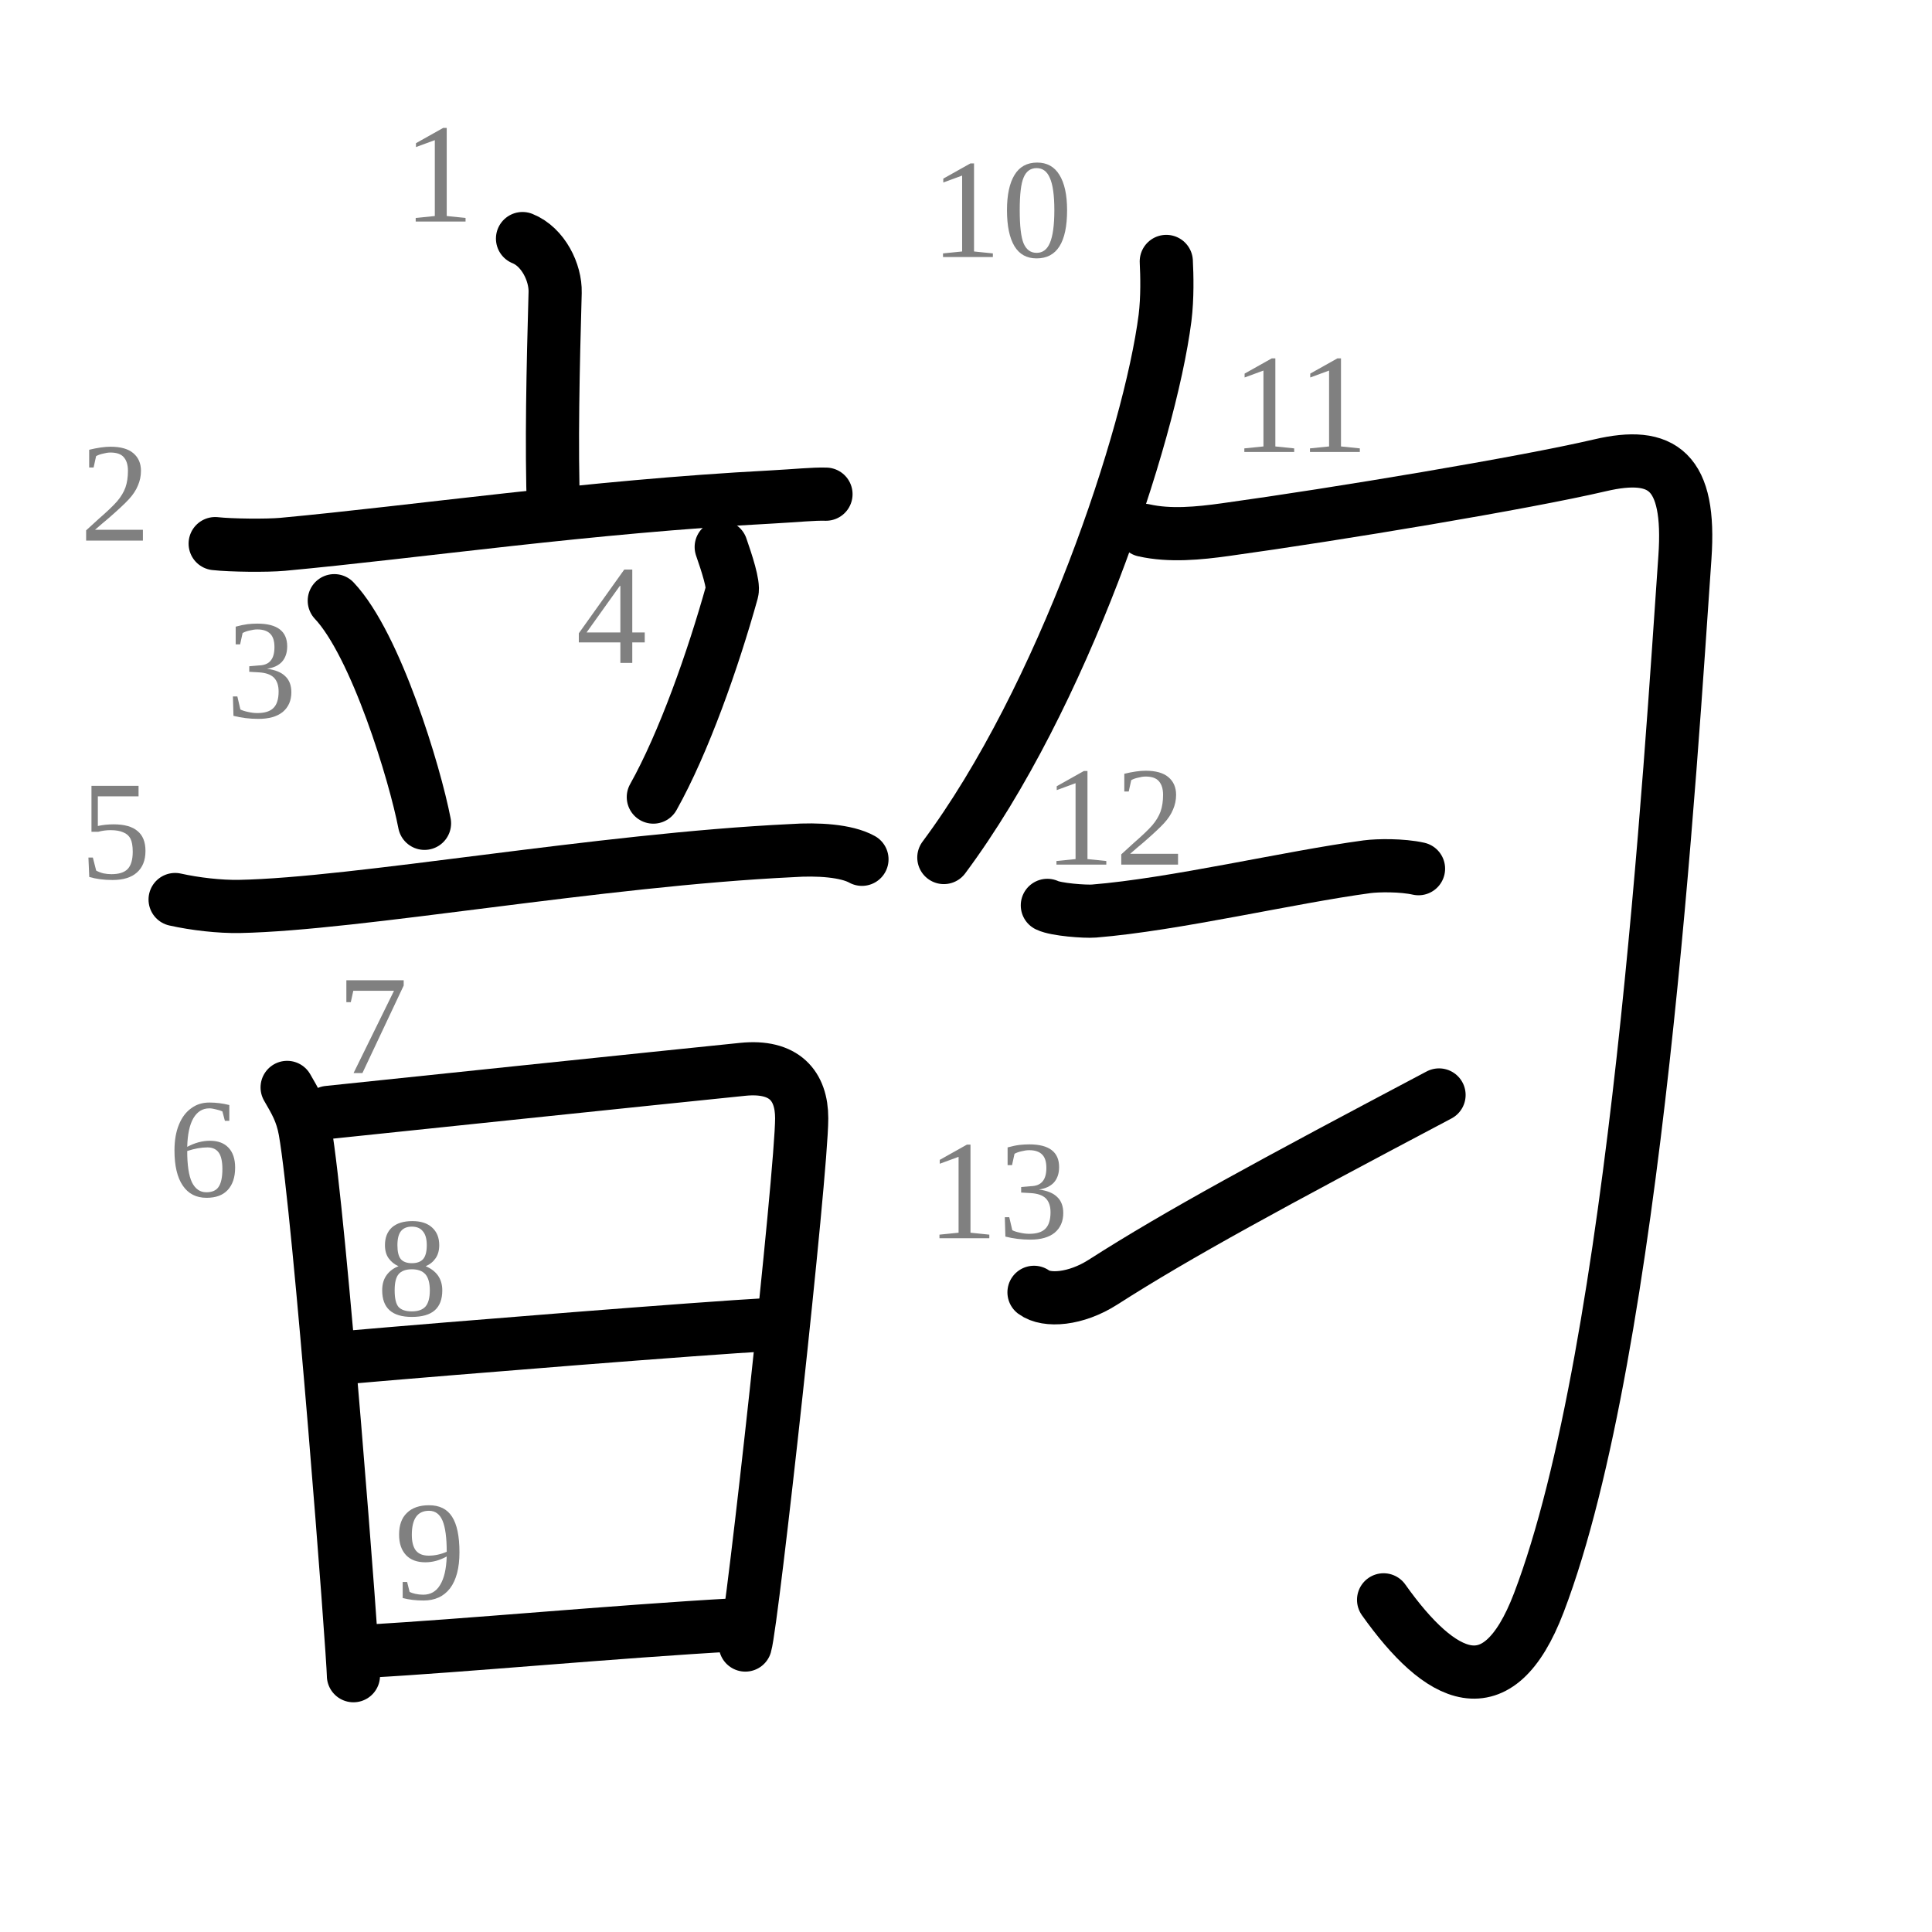
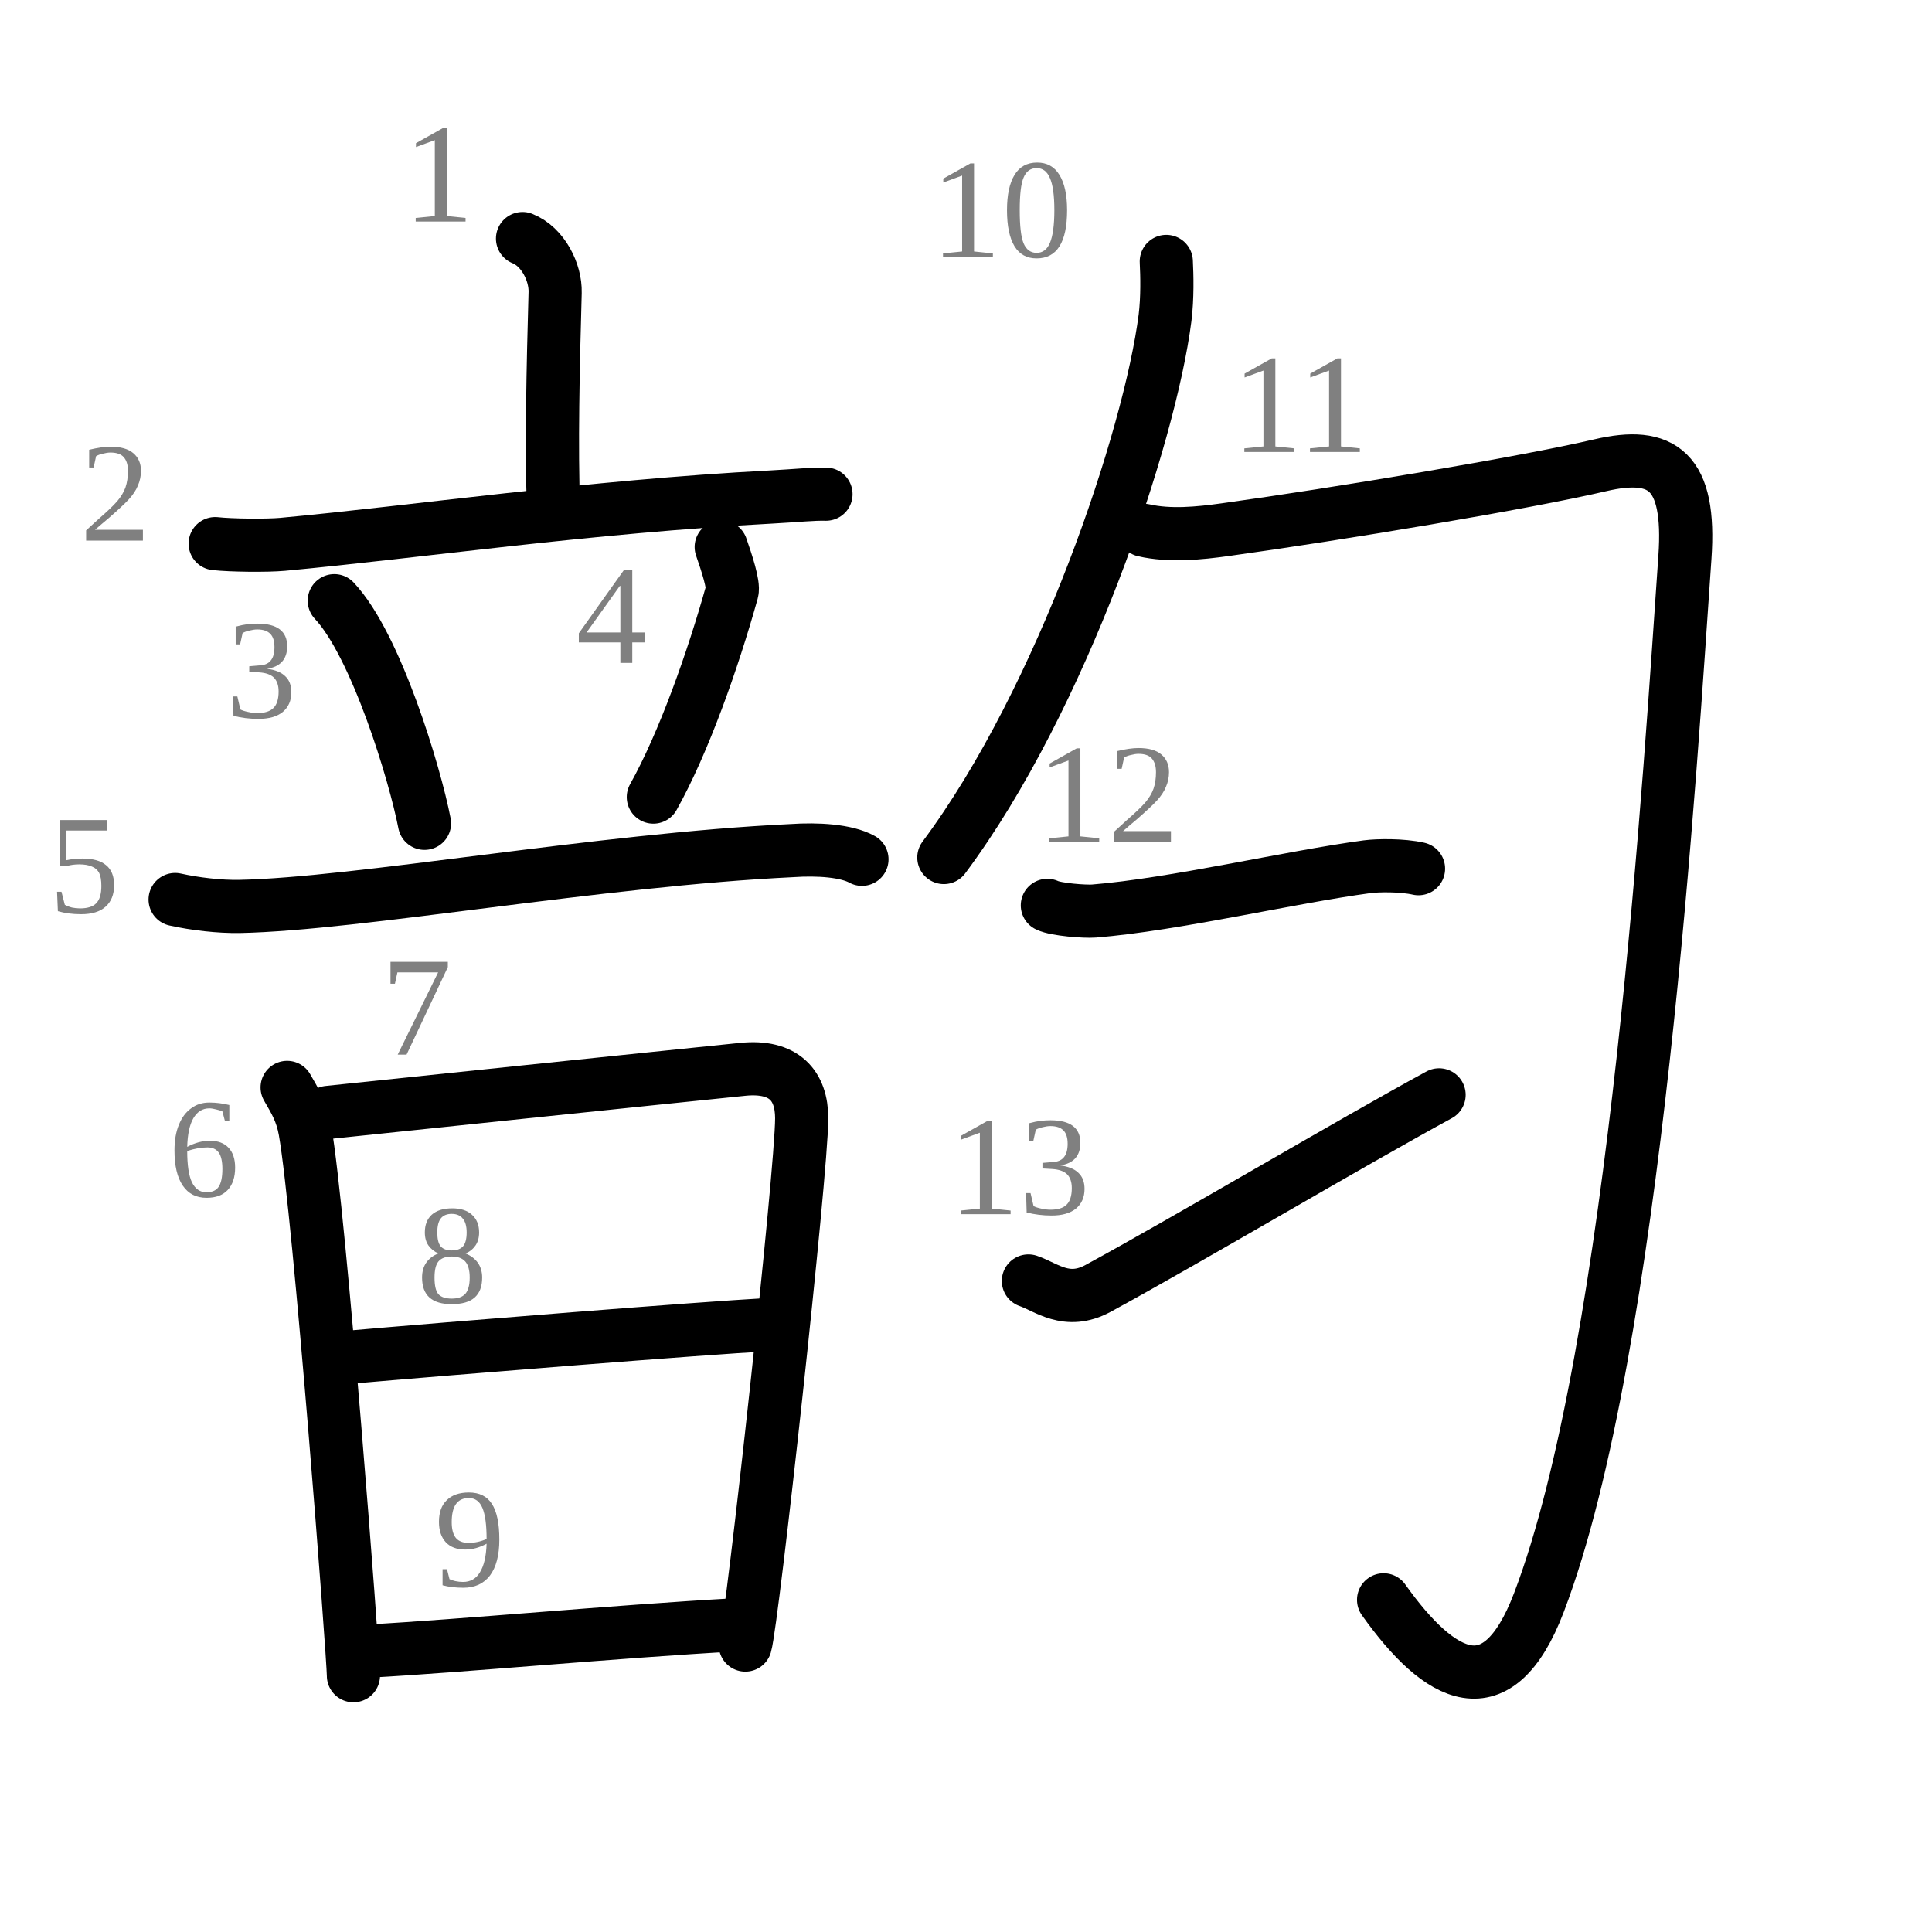
<svg xmlns="http://www.w3.org/2000/svg" xmlns:ns1="http://kanjivg.tagaini.net" width="109" height="109" viewBox="0 0 109 109">
  <g id="kvg:StrokePaths_097f5" style="fill:none;stroke:#000000;stroke-width:3;stroke-linecap:round;stroke-linejoin:round;">
    <g id="kvg:097f5" ns1:element="韵">
      <g id="kvg:097f5-g1" ns1:element="音" ns1:position="left" ns1:radical="tradit">
        <g id="kvg:097f5-g2" ns1:element="立" ns1:position="top">
          <g id="kvg:097f5-g3" ns1:element="亠" ns1:position="top">
-             <path id="kvg:097f5-s1" ns1:type="㇑a" d="M 29.48,13.46 c 1.17,0.47 1.87,1.92 1.84,3.04 -0.12,4.27 -0.22,8.68 -0.09,12.3" />
-             <path id="kvg:097f5-s2" ns1:type="㇐" d="M 12.14,30.67 c 0.89,0.1 2.92,0.12 3.8,0.04 7.56,-0.7 17.29,-2.13 27.57,-2.67 1.48,-0.08 2.35,-0.18 3.09,-0.16" />
+             <path id="kvg:097f5-s1" ns1:type="㇑a" d="M29.48,13.46c1.17,0.47,1.87,1.92,1.84,3.04c-0.12,4.27-0.22,8.68-0.09,12.3" />
+             <path id="kvg:097f5-s2" ns1:type="㇐" d="M12.14,30.67c0.89,0.1,2.92,0.12,3.8,0.04c7.56-0.7,17.29-2.13,27.57-2.67c1.48-0.08,2.35-0.18,3.09-0.16" />
          </g>
          <g id="kvg:097f5-g4" ns1:position="bottom">
-             <path id="kvg:097f5-s3" ns1:type="㇔" d="M 18.86,33.89 c 2.35,2.49 4.55,9.76 5.09,12.56" />
-             <path id="kvg:097f5-s4" ns1:type="㇒" d="M 40.69,30.86 c 0.31,0.89 0.72,2.14 0.61,2.52 -1.07,3.84 -2.73,8.54 -4.44,11.59" />
-             <path id="kvg:097f5-s5" ns1:type="㇐" d="M 9.88,50.75 c 1.12,0.25 2.51,0.41 3.63,0.39 6.65,-0.13 20.28,-2.63 31.17,-3.15 1.45,-0.1 3.07,0 3.95,0.49" />
+             <path id="kvg:097f5-s3" ns1:type="㇔" d="M18.86,33.89c2.35,2.49,4.55,9.76,5.09,12.56" />
+             <path id="kvg:097f5-s4" ns1:type="㇒" d="M40.69,30.86C41,31.75,41.41,33,41.3,33.38c-1.07,3.84-2.73,8.54-4.44,11.59" />
+             <path id="kvg:097f5-s5" ns1:type="㇐" d="M9.88,50.75c1.12,0.25,2.51,0.41,3.63,0.39c6.65-0.13,20.28-2.63,31.17-3.15c1.45-0.1,3.07,0,3.95,0.49" />
          </g>
        </g>
        <g id="kvg:097f5-g5" ns1:element="日" ns1:position="bottom">
-           <path id="kvg:097f5-s6" ns1:type="㇑" d="M 16.2,61.35 c 0.45,0.78 0.82,1.38 1.01,2.43 0.82,4.63 2.73,29.68 2.73,30.76" />
-           <path id="kvg:097f5-s7" ns1:type="㇕a" d="M 18.52,62.76 c 2.57,-0.27 19.23,-2.01 23.38,-2.43 2.35,-0.24 3.33,0.93 3.33,2.76 0,3.06 -2.79,28.4 -3.18,29.72" />
-           <path id="kvg:097f5-s8" ns1:type="㇐a" d="M 19.03,76.63 C 26.25,76 39.44,74.95 43.37,74.73" />
-           <path id="kvg:097f5-s9" ns1:type="㇐a" d="M 20.81,93.15 c 5.14,-0.28 14.01,-1.11 20.66,-1.48" />
+           <path id="kvg:097f5-s6" ns1:type="㇑" d="M16.2,61.35c0.45,0.78,0.82,1.38,1.01,2.43c0.82,4.63,2.73,29.68,2.73,30.76" />
+           <path id="kvg:097f5-s7" ns1:type="㇕a" d="M18.52,62.76c2.57-0.27,19.23-2.01,23.38-2.43c2.35-0.24,3.33,0.93,3.33,2.76c0,3.06-2.79,28.4-3.18,29.72" />
+           <path id="kvg:097f5-s8" ns1:type="㇐a" d="M19.03,76.63c7.22-0.63,20.41-1.68,24.34-1.9" />
+           <path id="kvg:097f5-s9" ns1:type="㇐a" d="M20.81,93.15c5.14-0.28,14.01-1.11,20.66-1.48" />
        </g>
      </g>
      <g id="kvg:097f5-g6" ns1:position="right">
        <g id="kvg:097f5-g7" ns1:element="勹">
          <g id="kvg:097f5-g8" ns1:element="丿">
-             <path id="kvg:097f5-s10" ns1:type="㇒" d="M 65.8,14.75 c 0.04,0.79 0.07,2.04 -0.07,3.18 -0.86,6.71 -5.76,21.43 -12.48,30.45" />
+             <path id="kvg:097f5-s10" ns1:type="㇒" d="M65.8,14.75c0.04,0.79,0.07,2.04-0.07,3.18c-0.86,6.71-5.76,21.43-12.48,30.45" />
          </g>
-           <path id="kvg:097f5-s11" ns1:type="㇆" d="M 64.54,29.92 c 1.46,0.33 3.1,0.17 4.6,-0.04 C 75.5,29 86,27.25 90.28,26.25 c 3.51,-0.82 5.12,0.3 4.78,5.19 -0.79,11.29 -2.75,44.6 -8.24,58.98 -2.32,6.08 -5.57,4.33 -8.76,-0.16" />
+           <path id="kvg:097f5-s11" ns1:type="㇆" d="M64.54,29.92c1.46,0.33,3.1,0.17,4.6-0.04C75.5,29,86,27.25,90.28,26.25c3.51-0.82,5.12,0.3,4.78,5.19c-0.79,11.29-2.75,44.6-8.24,58.98c-2.32,6.08-5.57,4.33-8.76-0.16" />
        </g>
        <g id="kvg:097f5-g9" ns1:element="冫" ns1:variant="true">
          <g id="kvg:097f5-g10" ns1:element="二" ns1:variant="true" ns1:position="top">
-             <path id="kvg:097f5-s12" ns1:type="㇐" d="M 59.09,51.08 c 0.49,0.24 2.13,0.36 2.63,0.32 4.56,-0.37 11.03,-1.91 15.41,-2.5 0.61,-0.08 1.97,-0.1 2.9,0.11" />
+             <path id="kvg:097f5-s12" ns1:type="㇐" d="M59.09,51.08c0.49,0.24,2.13,0.36,2.63,0.32c4.56-0.37,11.03-1.91,15.41-2.5c0.61-0.08,1.97-0.1,2.9,0.11" />
          </g>
          <g id="kvg:097f5-g11" ns1:position="bottom">
-             <path id="kvg:097f5-s13" d="M 58.337,72.911 c 0.708,0.523 2.35,0.414 3.893,-0.574 4.257,-2.726 9.5,-5.56 18.958,-10.561" />
+             <path id="kvg:097f5-s13" ns1:type="㇀" d="M81.19,61.77c-4.93,2.68-14.31,8.24-19.24,10.92c-1.77,0.96-2.91-0.07-3.93-0.42" />
          </g>
        </g>
      </g>
    </g>
  </g>
  <g id="kvg:StrokeNumbers_097f5" style="font-size:8;fill:#808080">
    <text transform="matrix(1 0 0 1 22.75 12.50)">1</text>
    <text transform="matrix(1 0 0 1 4.50 30.50)">2</text>
    <text transform="matrix(1 0 0 1 12.75 40.48)">3</text>
    <text transform="matrix(1 0 0 1 32.50 37.40)">4</text>
-     <text transform="matrix(1 0 0 1 4.52 49.57)">5</text>
+     <text transform="matrix(1 0 0 1 2.75 51.50)">5</text>
    <text transform="matrix(1 0 0 1 9.50 67.50)">6</text>
-     <text transform="matrix(1 0 0 1 19.01 60.54)">7</text>
-     <text transform="matrix(1 0 0 1 21.25 74.22)">8</text>
-     <text transform="matrix(1 0 0 1 22.25 90.22)">9</text>
+     <text transform="matrix(1 0 0 1 21.50 59.50)">7</text>
+     <text transform="matrix(1 0 0 1 23.50 73.50)">8</text>
+     <text transform="matrix(1 0 0 1 24.50 89.50)">9</text>
    <text transform="matrix(1 0 0 1 52.50 14.50)">10</text>
    <text transform="matrix(1 0 0 1 69.50 25.50)">11</text>
-     <text transform="matrix(1 0 0 1 58.90 48.78)">12</text>
-     <text transform="matrix(1 0 0 1 52.30 69.86)">13</text>
+     <text transform="matrix(1 0 0 1 58.50 47.50)">12</text>
+     <text transform="matrix(1 0 0 1 53.50 68.50)">13</text>
  </g>
</svg>
